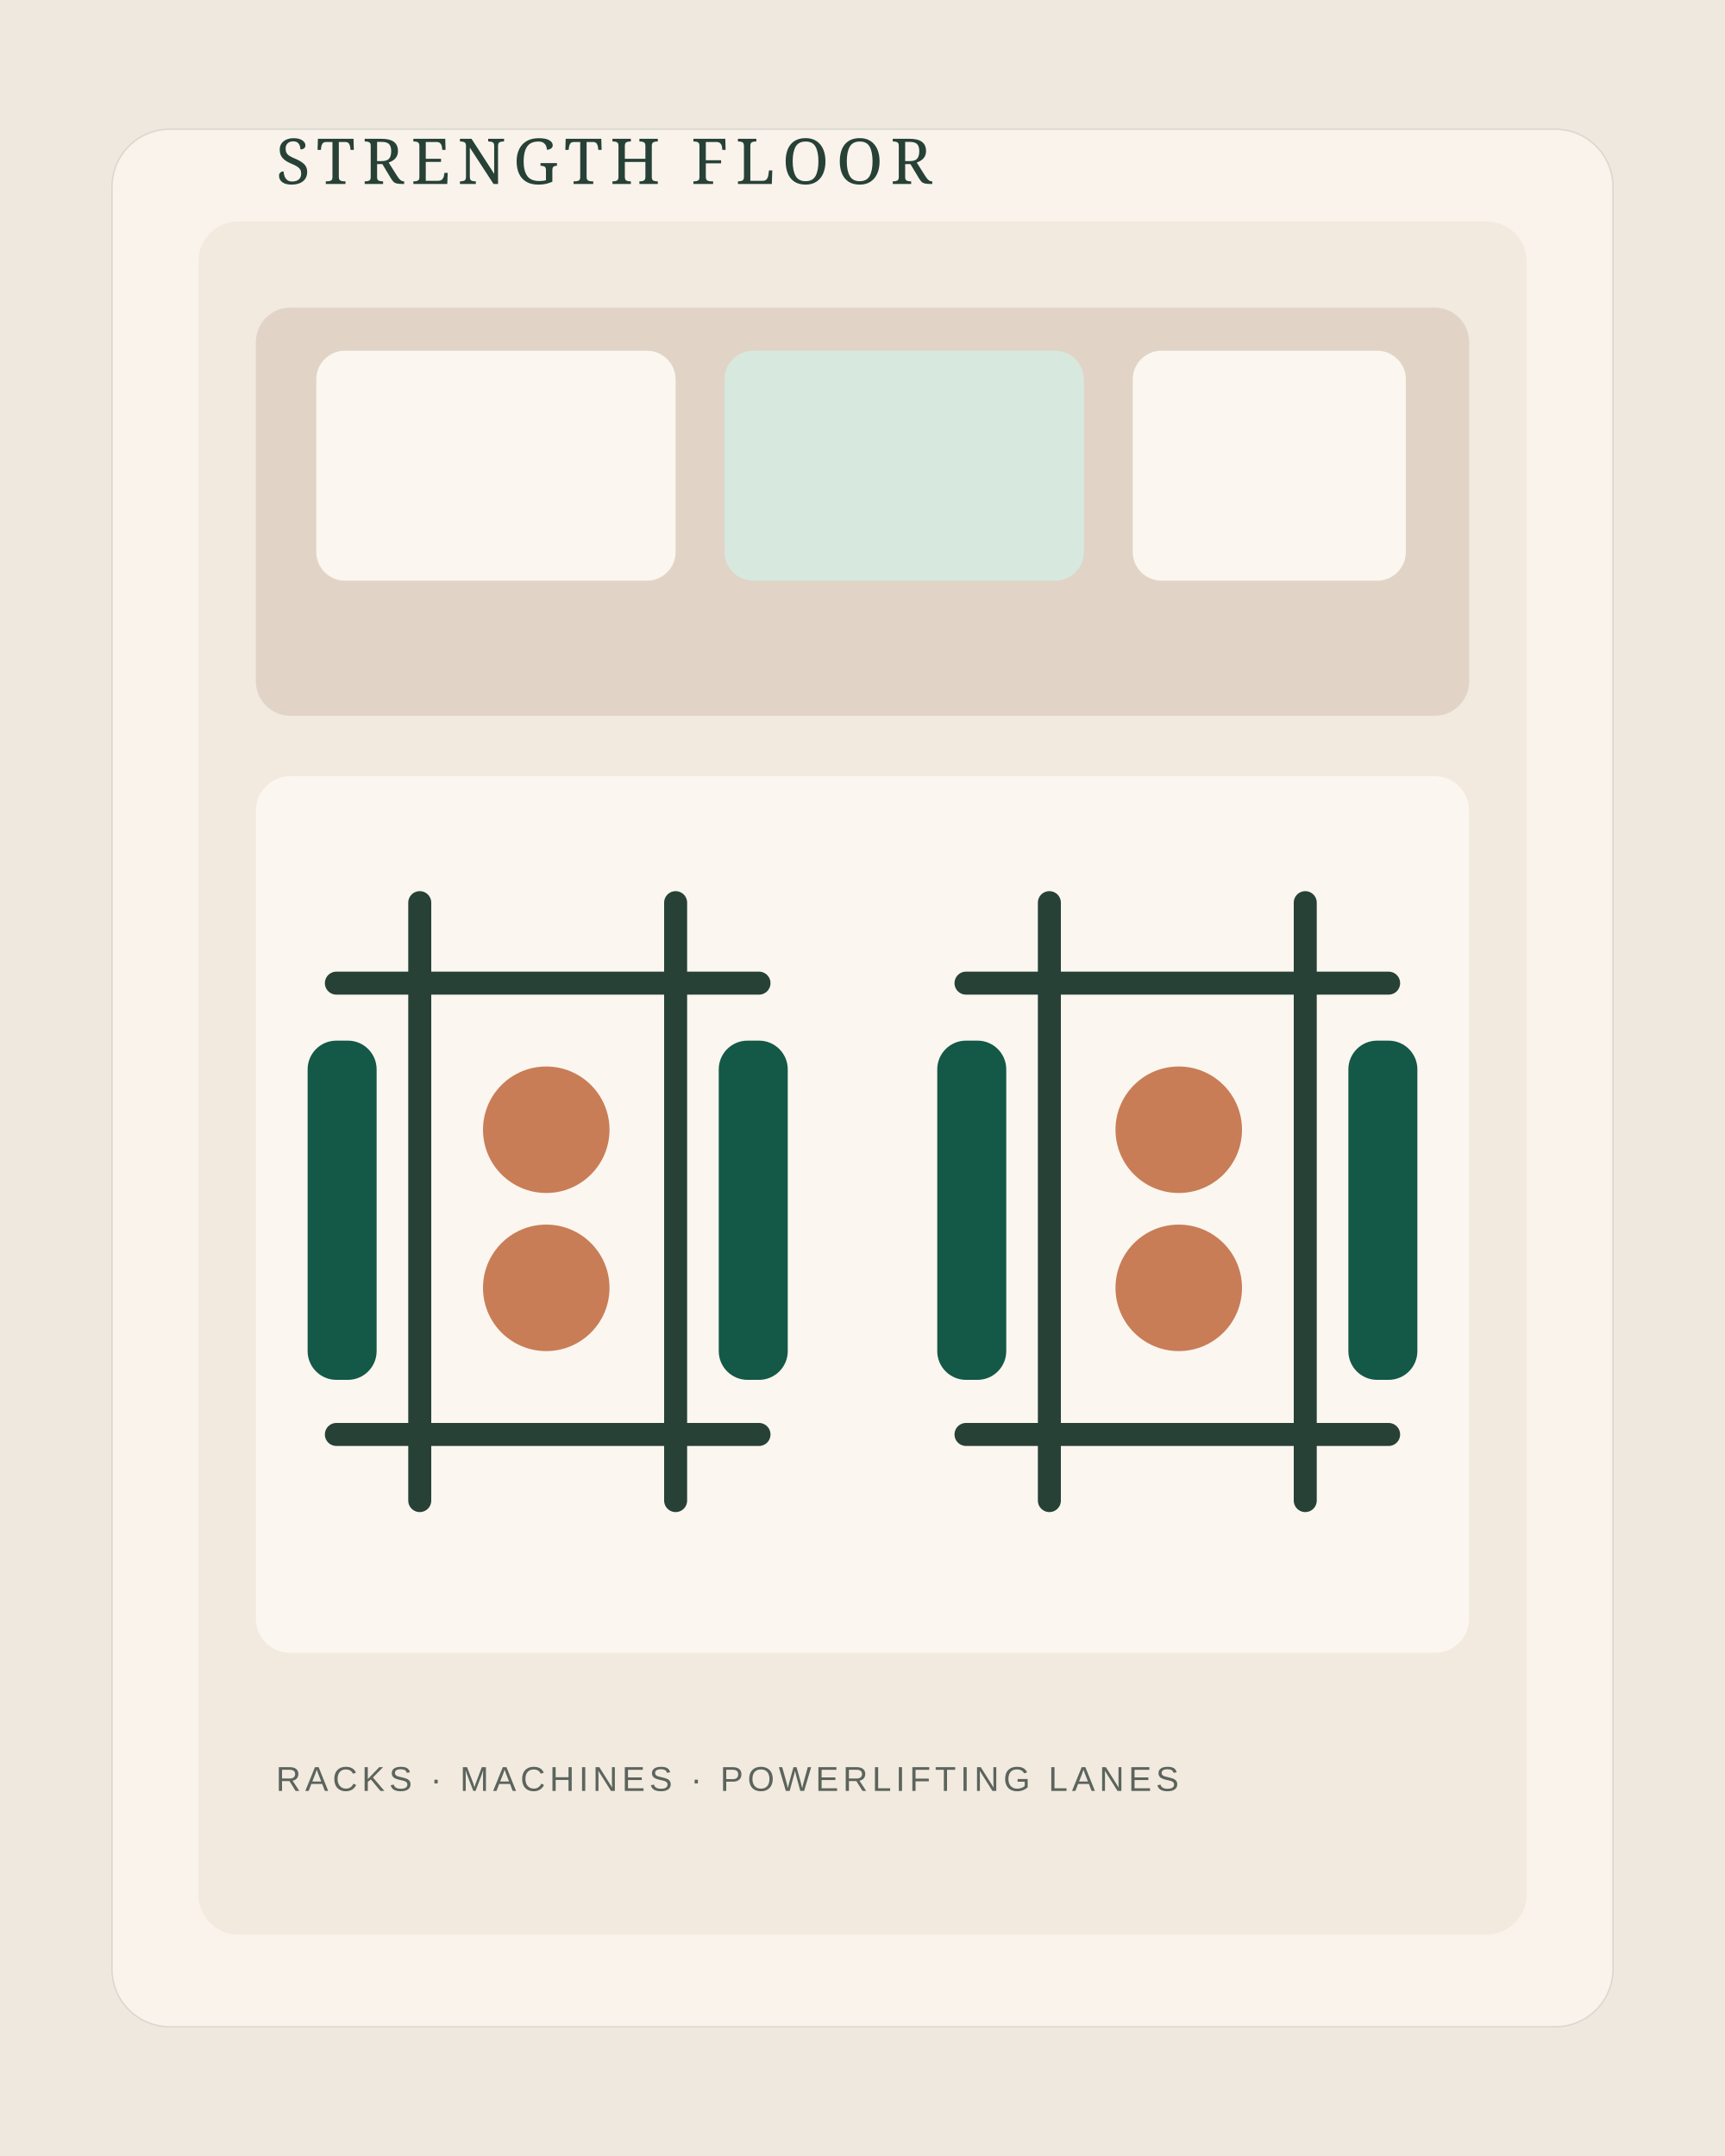
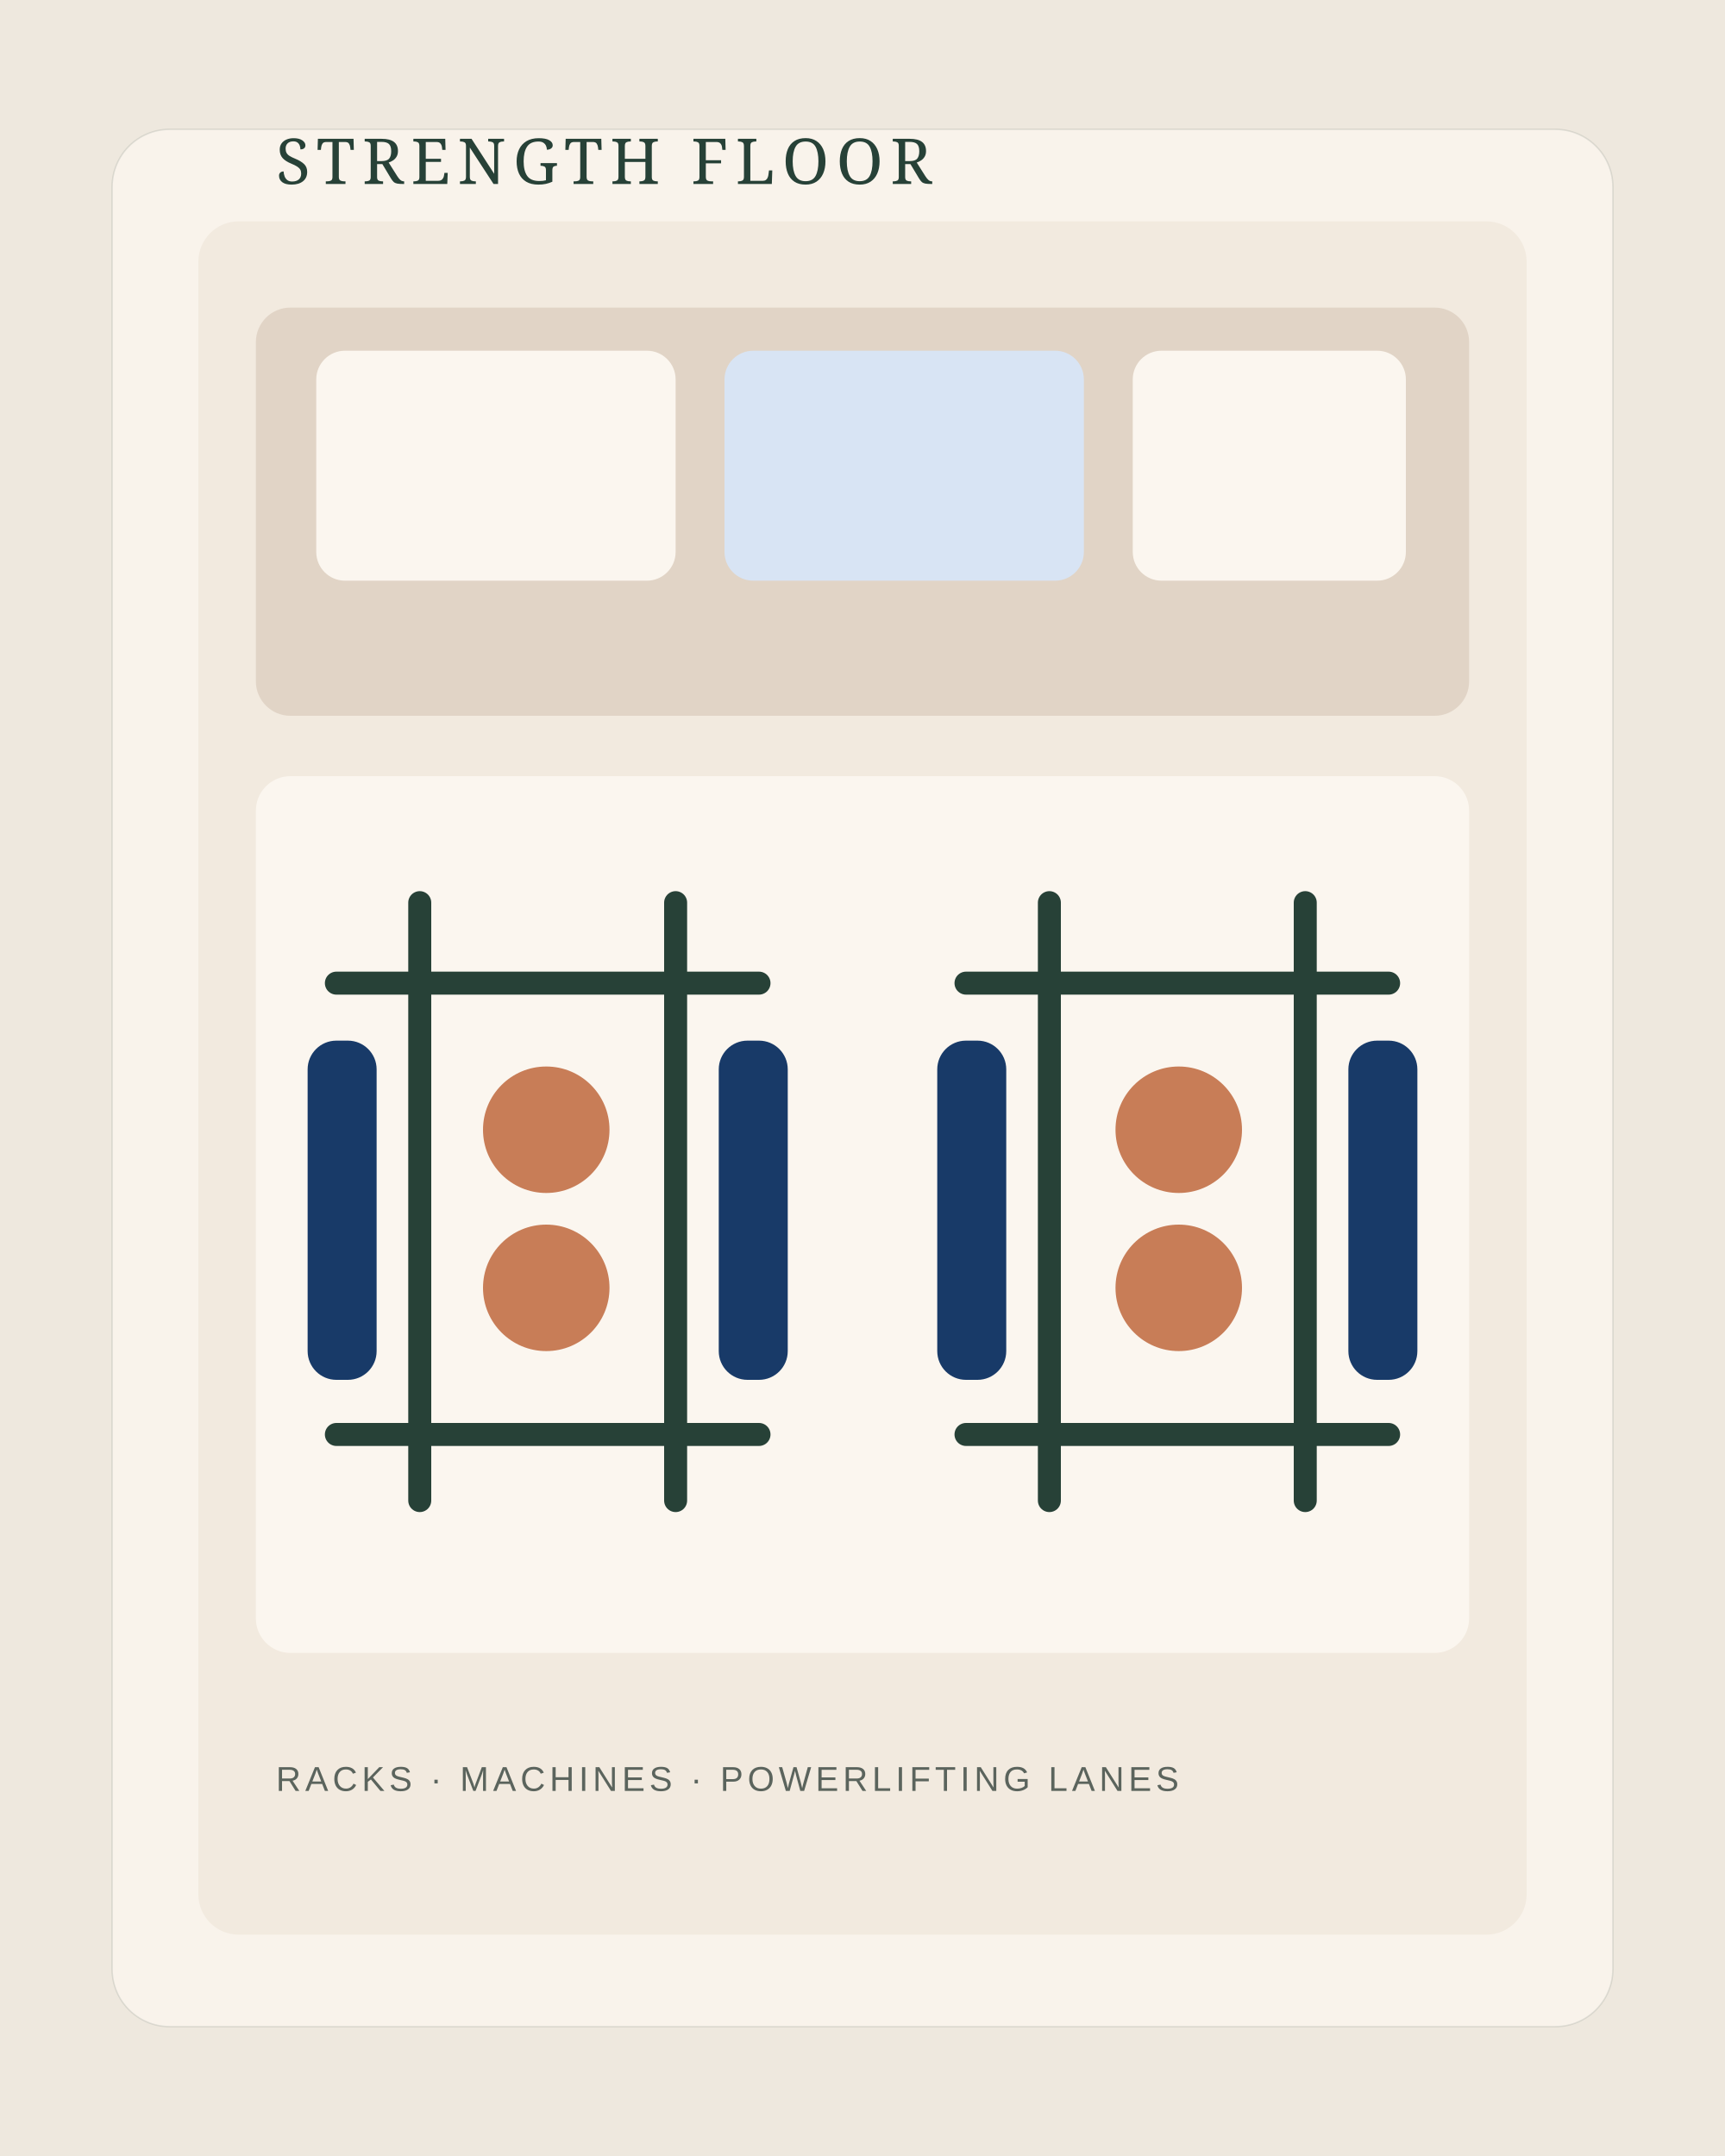
<svg xmlns="http://www.w3.org/2000/svg" width="1200" height="1500" viewBox="0 0 1200 1500" fill="none">
  <rect width="1200" height="1500" fill="#EEE8DE" />
  <rect x="78" y="90" width="1044" height="1320" rx="40" fill="#F9F3EB" stroke="#274137" stroke-opacity="0.12" />
  <rect x="138" y="154" width="924" height="1192" rx="28" fill="#F2EADF" />
  <rect x="178" y="214" width="844" height="284" rx="24" fill="#E1D4C6" />
  <rect x="178" y="540" width="844" height="610" rx="24" fill="#FBF6EF" />
  <g stroke="#274137" stroke-width="16" stroke-linecap="round" stroke-linejoin="round">
    <path d="M292 1044V628" />
    <path d="M470 1044V628" />
    <path d="M730 1044V628" />
    <path d="M908 1044V628" />
    <path d="M234 684H528" />
    <path d="M672 684H966" />
    <path d="M234 998H528" />
    <path d="M672 998H966" />
  </g>
-   <g fill="#145847">
+   <g fill="#183A68">
    <rect x="214" y="724" width="48" height="236" rx="20" />
    <rect x="500" y="724" width="48" height="236" rx="20" />
    <rect x="652" y="724" width="48" height="236" rx="20" />
    <rect x="938" y="724" width="48" height="236" rx="20" />
  </g>
  <g fill="#C16D43" fill-opacity="0.88">
    <circle cx="380" cy="786" r="44" />
    <circle cx="380" cy="896" r="44" />
    <circle cx="820" cy="786" r="44" />
    <circle cx="820" cy="896" r="44" />
  </g>
  <rect x="220" y="244" width="250" height="160" rx="20" fill="#FBF6EF" />
-   <rect x="504" y="244" width="250" height="160" rx="20" fill="#D7E8DF" />
+   <rect x="504" y="244" width="250" height="160" rx="20" fill="#D8E4F4" />
  <rect x="788" y="244" width="190" height="160" rx="20" fill="#FBF6EF" />
  <text x="192" y="128" fill="#274137" font-family="Georgia, serif" font-size="44" letter-spacing="5">STRENGTH FLOOR</text>
  <text x="192" y="1246" fill="#5B645D" font-family="Arial, sans-serif" font-size="24" letter-spacing="3">RACKS · MACHINES · POWERLIFTING LANES</text>
</svg>
